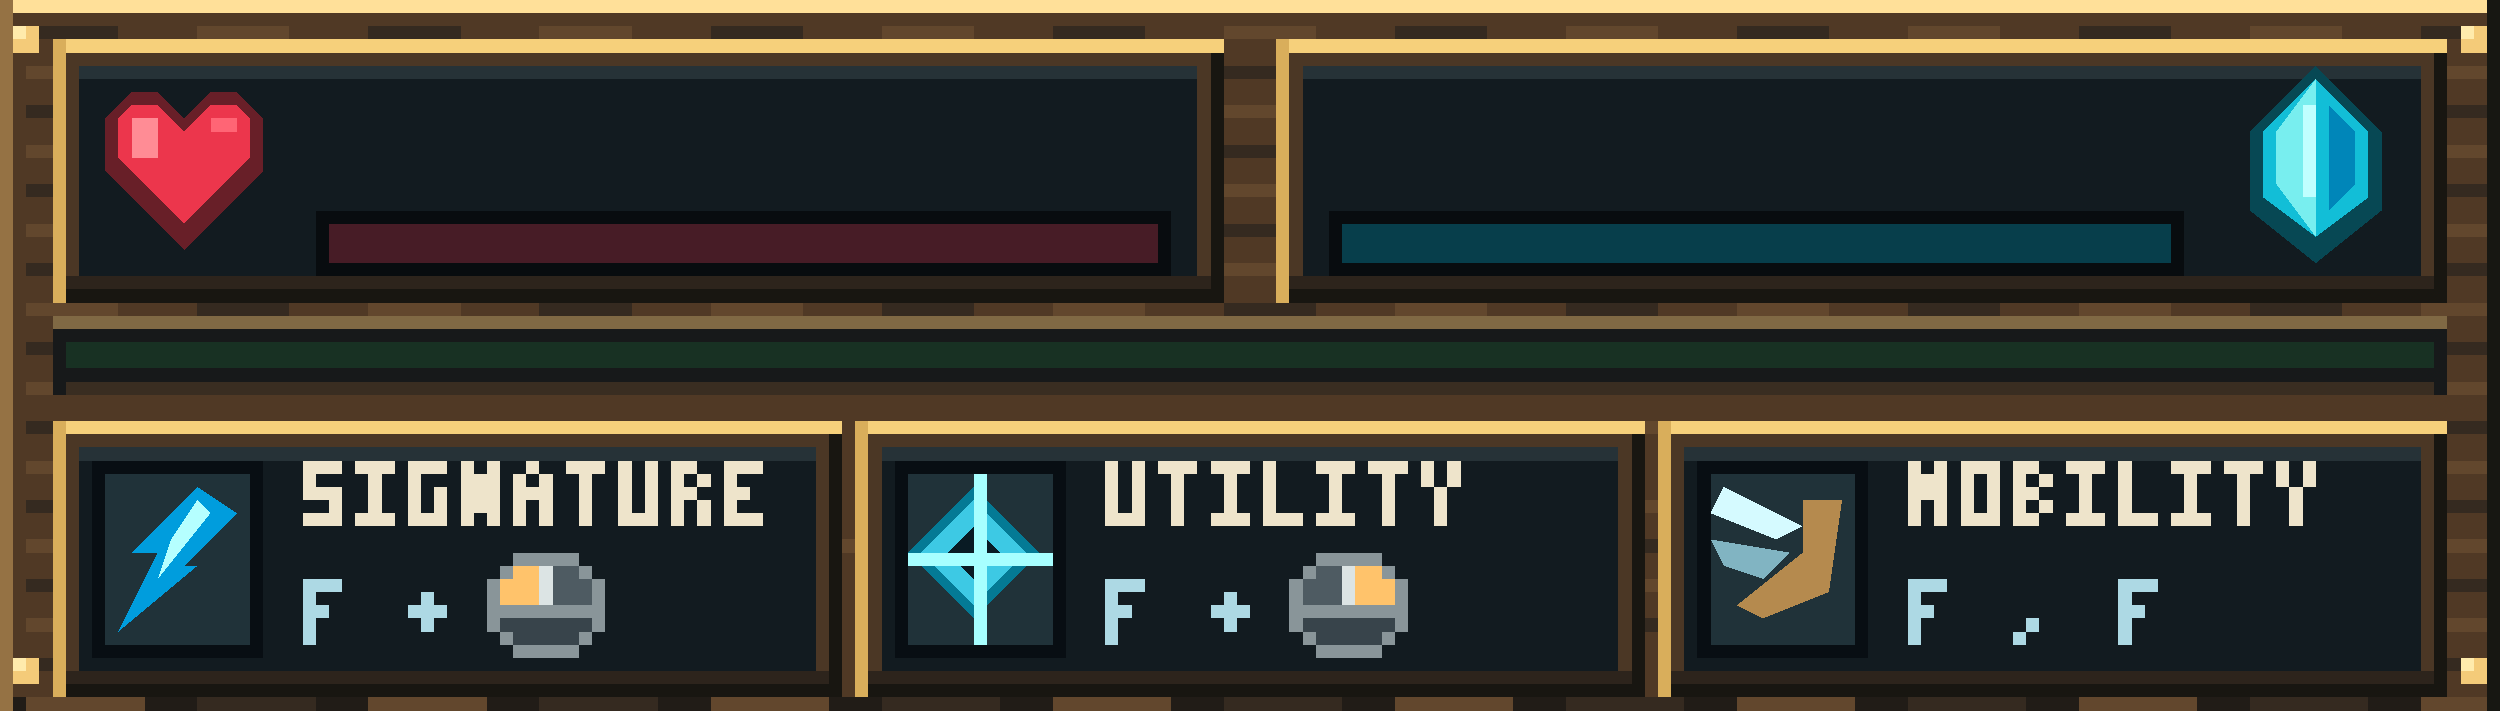
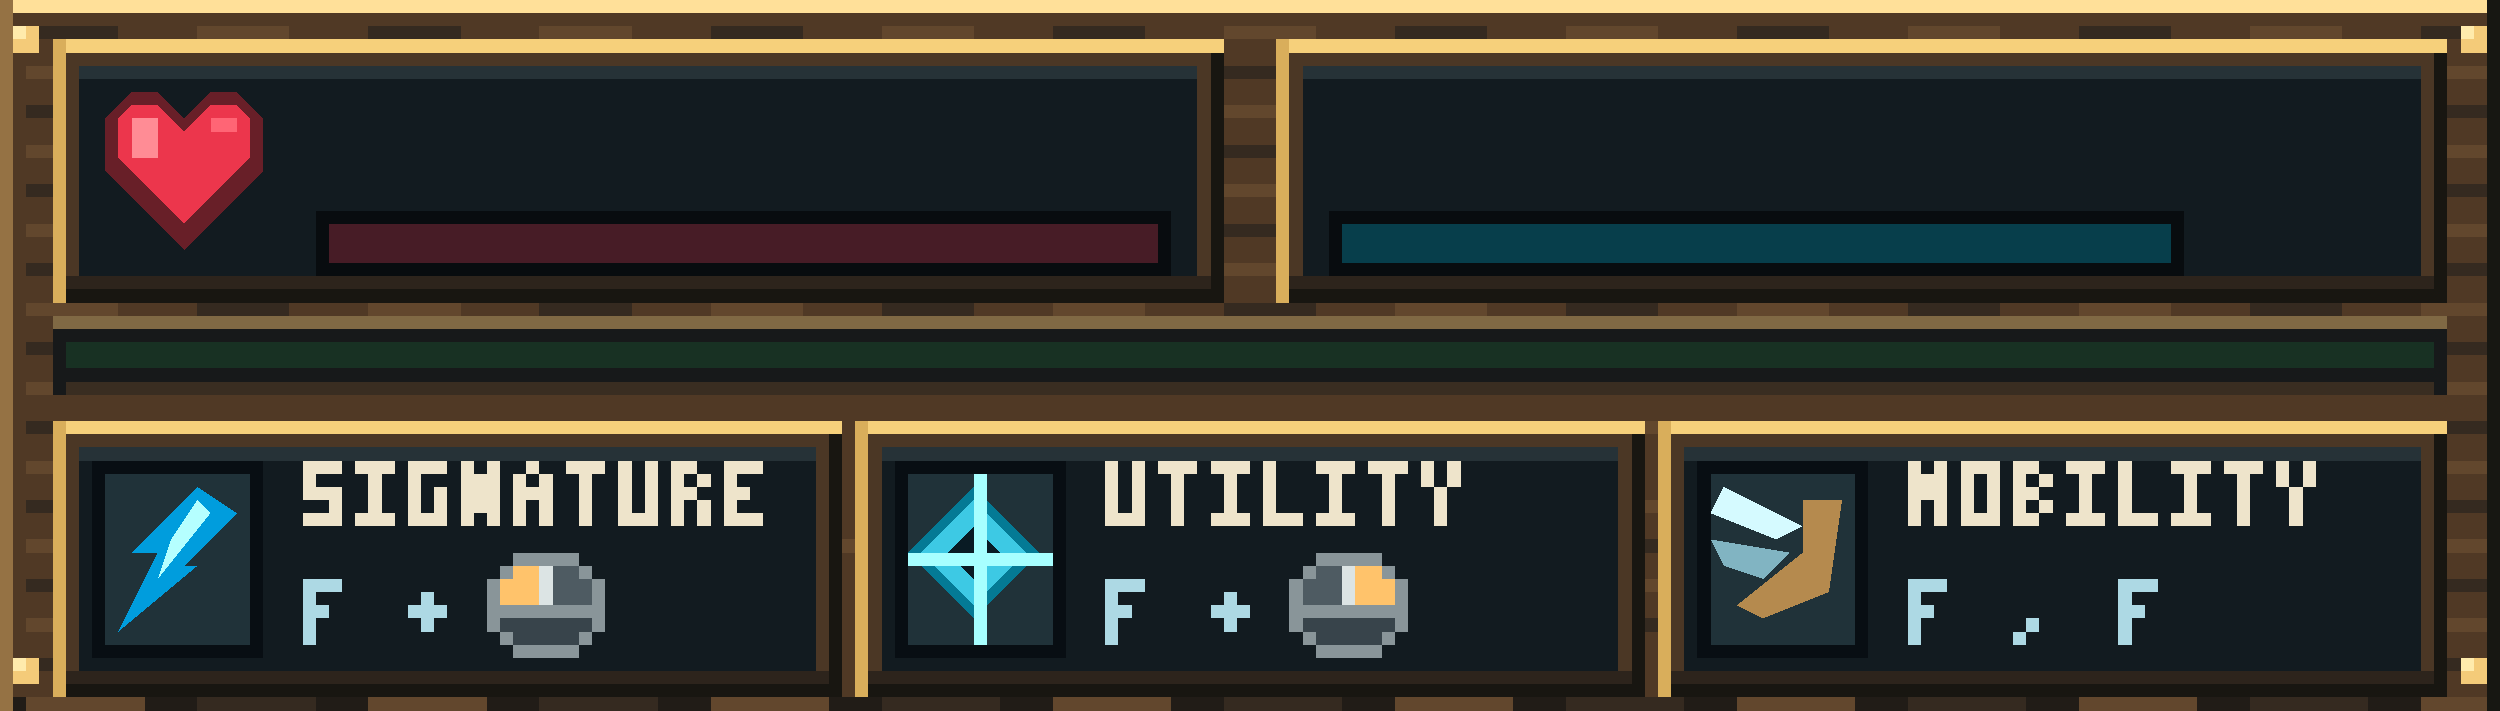
<svg xmlns="http://www.w3.org/2000/svg" width="190" height="54" viewBox="0 0 190 54" shape-rendering="crispEdges">
  <rect x="0" y="0" width="190" height="54" fill="#211c17" />
  <rect x="1" y="1" width="188" height="52" fill="#503925" />
  <rect x="2" y="2" width="7" height="1" fill="#352a20" />
  <rect x="15" y="2" width="7" height="1" fill="#62472d" />
  <rect x="28" y="2" width="7" height="1" fill="#352a20" />
  <rect x="41" y="2" width="7" height="1" fill="#62472d" />
  <rect x="54" y="2" width="7" height="1" fill="#352a20" />
  <rect x="67" y="2" width="7" height="1" fill="#62472d" />
  <rect x="80" y="2" width="7" height="1" fill="#352a20" />
  <rect x="93" y="2" width="7" height="1" fill="#62472d" />
  <rect x="106" y="2" width="7" height="1" fill="#352a20" />
  <rect x="119" y="2" width="7" height="1" fill="#62472d" />
  <rect x="132" y="2" width="7" height="1" fill="#352a20" />
  <rect x="145" y="2" width="7" height="1" fill="#62472d" />
  <rect x="158" y="2" width="7" height="1" fill="#352a20" />
  <rect x="171" y="2" width="7" height="1" fill="#62472d" />
  <rect x="184" y="2" width="7" height="1" fill="#352a20" />
  <rect x="2" y="5" width="10" height="1" fill="#62472d" />
  <rect x="15" y="5" width="10" height="1" fill="#352a20" />
  <rect x="28" y="5" width="10" height="1" fill="#62472d" />
  <rect x="41" y="5" width="10" height="1" fill="#352a20" />
  <rect x="54" y="5" width="10" height="1" fill="#62472d" />
  <rect x="67" y="5" width="10" height="1" fill="#352a20" />
  <rect x="80" y="5" width="10" height="1" fill="#62472d" />
  <rect x="93" y="5" width="10" height="1" fill="#352a20" />
  <rect x="106" y="5" width="10" height="1" fill="#62472d" />
  <rect x="119" y="5" width="10" height="1" fill="#352a20" />
  <rect x="132" y="5" width="10" height="1" fill="#62472d" />
  <rect x="145" y="5" width="10" height="1" fill="#352a20" />
  <rect x="158" y="5" width="10" height="1" fill="#62472d" />
  <rect x="171" y="5" width="10" height="1" fill="#352a20" />
  <rect x="184" y="5" width="10" height="1" fill="#62472d" />
  <rect x="2" y="8" width="6" height="1" fill="#352a20" />
  <rect x="15" y="8" width="6" height="1" fill="#62472d" />
  <rect x="28" y="8" width="6" height="1" fill="#352a20" />
  <rect x="41" y="8" width="6" height="1" fill="#62472d" />
  <rect x="54" y="8" width="6" height="1" fill="#352a20" />
  <rect x="67" y="8" width="6" height="1" fill="#62472d" />
  <rect x="80" y="8" width="6" height="1" fill="#352a20" />
  <rect x="93" y="8" width="6" height="1" fill="#62472d" />
  <rect x="106" y="8" width="6" height="1" fill="#352a20" />
  <rect x="119" y="8" width="6" height="1" fill="#62472d" />
  <rect x="132" y="8" width="6" height="1" fill="#352a20" />
  <rect x="145" y="8" width="6" height="1" fill="#62472d" />
  <rect x="158" y="8" width="6" height="1" fill="#352a20" />
  <rect x="171" y="8" width="6" height="1" fill="#62472d" />
  <rect x="184" y="8" width="6" height="1" fill="#352a20" />
  <rect x="2" y="11" width="9" height="1" fill="#62472d" />
  <rect x="15" y="11" width="9" height="1" fill="#352a20" />
  <rect x="28" y="11" width="9" height="1" fill="#62472d" />
  <rect x="41" y="11" width="9" height="1" fill="#352a20" />
  <rect x="54" y="11" width="9" height="1" fill="#62472d" />
  <rect x="67" y="11" width="9" height="1" fill="#352a20" />
  <rect x="80" y="11" width="9" height="1" fill="#62472d" />
  <rect x="93" y="11" width="9" height="1" fill="#352a20" />
  <rect x="106" y="11" width="9" height="1" fill="#62472d" />
  <rect x="119" y="11" width="9" height="1" fill="#352a20" />
  <rect x="132" y="11" width="9" height="1" fill="#62472d" />
  <rect x="145" y="11" width="9" height="1" fill="#352a20" />
  <rect x="158" y="11" width="9" height="1" fill="#62472d" />
  <rect x="171" y="11" width="9" height="1" fill="#352a20" />
  <rect x="184" y="11" width="9" height="1" fill="#62472d" />
  <rect x="2" y="14" width="5" height="1" fill="#352a20" />
  <rect x="15" y="14" width="5" height="1" fill="#62472d" />
  <rect x="28" y="14" width="5" height="1" fill="#352a20" />
  <rect x="41" y="14" width="5" height="1" fill="#62472d" />
  <rect x="54" y="14" width="5" height="1" fill="#352a20" />
  <rect x="67" y="14" width="5" height="1" fill="#62472d" />
  <rect x="80" y="14" width="5" height="1" fill="#352a20" />
  <rect x="93" y="14" width="5" height="1" fill="#62472d" />
  <rect x="106" y="14" width="5" height="1" fill="#352a20" />
  <rect x="119" y="14" width="5" height="1" fill="#62472d" />
  <rect x="132" y="14" width="5" height="1" fill="#352a20" />
  <rect x="145" y="14" width="5" height="1" fill="#62472d" />
  <rect x="158" y="14" width="5" height="1" fill="#352a20" />
  <rect x="171" y="14" width="5" height="1" fill="#62472d" />
  <rect x="184" y="14" width="5" height="1" fill="#352a20" />
  <rect x="2" y="17" width="8" height="1" fill="#62472d" />
  <rect x="15" y="17" width="8" height="1" fill="#352a20" />
  <rect x="28" y="17" width="8" height="1" fill="#62472d" />
  <rect x="41" y="17" width="8" height="1" fill="#352a20" />
  <rect x="54" y="17" width="8" height="1" fill="#62472d" />
  <rect x="67" y="17" width="8" height="1" fill="#352a20" />
  <rect x="80" y="17" width="8" height="1" fill="#62472d" />
  <rect x="93" y="17" width="8" height="1" fill="#352a20" />
  <rect x="106" y="17" width="8" height="1" fill="#62472d" />
  <rect x="119" y="17" width="8" height="1" fill="#352a20" />
  <rect x="132" y="17" width="8" height="1" fill="#62472d" />
  <rect x="145" y="17" width="8" height="1" fill="#352a20" />
  <rect x="158" y="17" width="8" height="1" fill="#62472d" />
  <rect x="171" y="17" width="8" height="1" fill="#352a20" />
  <rect x="184" y="17" width="8" height="1" fill="#62472d" />
  <rect x="2" y="20" width="11" height="1" fill="#352a20" />
  <rect x="15" y="20" width="11" height="1" fill="#62472d" />
  <rect x="28" y="20" width="11" height="1" fill="#352a20" />
  <rect x="41" y="20" width="11" height="1" fill="#62472d" />
  <rect x="54" y="20" width="11" height="1" fill="#352a20" />
  <rect x="67" y="20" width="11" height="1" fill="#62472d" />
  <rect x="80" y="20" width="11" height="1" fill="#352a20" />
  <rect x="93" y="20" width="11" height="1" fill="#62472d" />
  <rect x="106" y="20" width="11" height="1" fill="#352a20" />
  <rect x="119" y="20" width="11" height="1" fill="#62472d" />
  <rect x="132" y="20" width="11" height="1" fill="#352a20" />
  <rect x="145" y="20" width="11" height="1" fill="#62472d" />
  <rect x="158" y="20" width="11" height="1" fill="#352a20" />
  <rect x="171" y="20" width="11" height="1" fill="#62472d" />
  <rect x="184" y="20" width="11" height="1" fill="#352a20" />
  <rect x="2" y="23" width="7" height="1" fill="#62472d" />
  <rect x="15" y="23" width="7" height="1" fill="#352a20" />
  <rect x="28" y="23" width="7" height="1" fill="#62472d" />
  <rect x="41" y="23" width="7" height="1" fill="#352a20" />
  <rect x="54" y="23" width="7" height="1" fill="#62472d" />
  <rect x="67" y="23" width="7" height="1" fill="#352a20" />
  <rect x="80" y="23" width="7" height="1" fill="#62472d" />
  <rect x="93" y="23" width="7" height="1" fill="#352a20" />
  <rect x="106" y="23" width="7" height="1" fill="#62472d" />
  <rect x="119" y="23" width="7" height="1" fill="#352a20" />
  <rect x="132" y="23" width="7" height="1" fill="#62472d" />
  <rect x="145" y="23" width="7" height="1" fill="#352a20" />
  <rect x="158" y="23" width="7" height="1" fill="#62472d" />
  <rect x="171" y="23" width="7" height="1" fill="#352a20" />
  <rect x="184" y="23" width="7" height="1" fill="#62472d" />
  <rect x="2" y="26" width="10" height="1" fill="#352a20" />
  <rect x="15" y="26" width="10" height="1" fill="#62472d" />
  <rect x="28" y="26" width="10" height="1" fill="#352a20" />
  <rect x="41" y="26" width="10" height="1" fill="#62472d" />
  <rect x="54" y="26" width="10" height="1" fill="#352a20" />
  <rect x="67" y="26" width="10" height="1" fill="#62472d" />
  <rect x="80" y="26" width="10" height="1" fill="#352a20" />
  <rect x="93" y="26" width="10" height="1" fill="#62472d" />
  <rect x="106" y="26" width="10" height="1" fill="#352a20" />
  <rect x="119" y="26" width="10" height="1" fill="#62472d" />
  <rect x="132" y="26" width="10" height="1" fill="#352a20" />
  <rect x="145" y="26" width="10" height="1" fill="#62472d" />
  <rect x="158" y="26" width="10" height="1" fill="#352a20" />
  <rect x="171" y="26" width="10" height="1" fill="#62472d" />
  <rect x="184" y="26" width="10" height="1" fill="#352a20" />
  <rect x="2" y="29" width="6" height="1" fill="#62472d" />
  <rect x="15" y="29" width="6" height="1" fill="#352a20" />
  <rect x="28" y="29" width="6" height="1" fill="#62472d" />
  <rect x="41" y="29" width="6" height="1" fill="#352a20" />
  <rect x="54" y="29" width="6" height="1" fill="#62472d" />
  <rect x="67" y="29" width="6" height="1" fill="#352a20" />
  <rect x="80" y="29" width="6" height="1" fill="#62472d" />
  <rect x="93" y="29" width="6" height="1" fill="#352a20" />
  <rect x="106" y="29" width="6" height="1" fill="#62472d" />
  <rect x="119" y="29" width="6" height="1" fill="#352a20" />
  <rect x="132" y="29" width="6" height="1" fill="#62472d" />
  <rect x="145" y="29" width="6" height="1" fill="#352a20" />
  <rect x="158" y="29" width="6" height="1" fill="#62472d" />
  <rect x="171" y="29" width="6" height="1" fill="#352a20" />
  <rect x="184" y="29" width="6" height="1" fill="#62472d" />
  <rect x="2" y="32" width="9" height="1" fill="#352a20" />
  <rect x="15" y="32" width="9" height="1" fill="#62472d" />
  <rect x="28" y="32" width="9" height="1" fill="#352a20" />
  <rect x="41" y="32" width="9" height="1" fill="#62472d" />
  <rect x="54" y="32" width="9" height="1" fill="#352a20" />
  <rect x="67" y="32" width="9" height="1" fill="#62472d" />
  <rect x="80" y="32" width="9" height="1" fill="#352a20" />
  <rect x="93" y="32" width="9" height="1" fill="#62472d" />
  <rect x="106" y="32" width="9" height="1" fill="#352a20" />
  <rect x="119" y="32" width="9" height="1" fill="#62472d" />
  <rect x="132" y="32" width="9" height="1" fill="#352a20" />
  <rect x="145" y="32" width="9" height="1" fill="#62472d" />
  <rect x="158" y="32" width="9" height="1" fill="#352a20" />
  <rect x="171" y="32" width="9" height="1" fill="#62472d" />
  <rect x="184" y="32" width="9" height="1" fill="#352a20" />
  <rect x="2" y="35" width="5" height="1" fill="#62472d" />
  <rect x="15" y="35" width="5" height="1" fill="#352a20" />
  <rect x="28" y="35" width="5" height="1" fill="#62472d" />
  <rect x="41" y="35" width="5" height="1" fill="#352a20" />
  <rect x="54" y="35" width="5" height="1" fill="#62472d" />
  <rect x="67" y="35" width="5" height="1" fill="#352a20" />
  <rect x="80" y="35" width="5" height="1" fill="#62472d" />
  <rect x="93" y="35" width="5" height="1" fill="#352a20" />
  <rect x="106" y="35" width="5" height="1" fill="#62472d" />
  <rect x="119" y="35" width="5" height="1" fill="#352a20" />
  <rect x="132" y="35" width="5" height="1" fill="#62472d" />
  <rect x="145" y="35" width="5" height="1" fill="#352a20" />
  <rect x="158" y="35" width="5" height="1" fill="#62472d" />
  <rect x="171" y="35" width="5" height="1" fill="#352a20" />
  <rect x="184" y="35" width="5" height="1" fill="#62472d" />
  <rect x="2" y="38" width="8" height="1" fill="#352a20" />
  <rect x="15" y="38" width="8" height="1" fill="#62472d" />
  <rect x="28" y="38" width="8" height="1" fill="#352a20" />
  <rect x="41" y="38" width="8" height="1" fill="#62472d" />
  <rect x="54" y="38" width="8" height="1" fill="#352a20" />
  <rect x="67" y="38" width="8" height="1" fill="#62472d" />
  <rect x="80" y="38" width="8" height="1" fill="#352a20" />
  <rect x="93" y="38" width="8" height="1" fill="#62472d" />
  <rect x="106" y="38" width="8" height="1" fill="#352a20" />
  <rect x="119" y="38" width="8" height="1" fill="#62472d" />
  <rect x="132" y="38" width="8" height="1" fill="#352a20" />
  <rect x="145" y="38" width="8" height="1" fill="#62472d" />
  <rect x="158" y="38" width="8" height="1" fill="#352a20" />
  <rect x="171" y="38" width="8" height="1" fill="#62472d" />
  <rect x="184" y="38" width="8" height="1" fill="#352a20" />
  <rect x="2" y="41" width="11" height="1" fill="#62472d" />
  <rect x="15" y="41" width="11" height="1" fill="#352a20" />
  <rect x="28" y="41" width="11" height="1" fill="#62472d" />
  <rect x="41" y="41" width="11" height="1" fill="#352a20" />
  <rect x="54" y="41" width="11" height="1" fill="#62472d" />
  <rect x="67" y="41" width="11" height="1" fill="#352a20" />
  <rect x="80" y="41" width="11" height="1" fill="#62472d" />
  <rect x="93" y="41" width="11" height="1" fill="#352a20" />
  <rect x="106" y="41" width="11" height="1" fill="#62472d" />
  <rect x="119" y="41" width="11" height="1" fill="#352a20" />
  <rect x="132" y="41" width="11" height="1" fill="#62472d" />
  <rect x="145" y="41" width="11" height="1" fill="#352a20" />
  <rect x="158" y="41" width="11" height="1" fill="#62472d" />
  <rect x="171" y="41" width="11" height="1" fill="#352a20" />
  <rect x="184" y="41" width="11" height="1" fill="#62472d" />
  <rect x="2" y="44" width="7" height="1" fill="#352a20" />
  <rect x="15" y="44" width="7" height="1" fill="#62472d" />
  <rect x="28" y="44" width="7" height="1" fill="#352a20" />
  <rect x="41" y="44" width="7" height="1" fill="#62472d" />
  <rect x="54" y="44" width="7" height="1" fill="#352a20" />
  <rect x="67" y="44" width="7" height="1" fill="#62472d" />
  <rect x="80" y="44" width="7" height="1" fill="#352a20" />
  <rect x="93" y="44" width="7" height="1" fill="#62472d" />
  <rect x="106" y="44" width="7" height="1" fill="#352a20" />
  <rect x="119" y="44" width="7" height="1" fill="#62472d" />
  <rect x="132" y="44" width="7" height="1" fill="#352a20" />
  <rect x="145" y="44" width="7" height="1" fill="#62472d" />
  <rect x="158" y="44" width="7" height="1" fill="#352a20" />
  <rect x="171" y="44" width="7" height="1" fill="#62472d" />
  <rect x="184" y="44" width="7" height="1" fill="#352a20" />
  <rect x="2" y="47" width="10" height="1" fill="#62472d" />
  <rect x="15" y="47" width="10" height="1" fill="#352a20" />
  <rect x="28" y="47" width="10" height="1" fill="#62472d" />
  <rect x="41" y="47" width="10" height="1" fill="#352a20" />
  <rect x="54" y="47" width="10" height="1" fill="#62472d" />
  <rect x="67" y="47" width="10" height="1" fill="#352a20" />
  <rect x="80" y="47" width="10" height="1" fill="#62472d" />
  <rect x="93" y="47" width="10" height="1" fill="#352a20" />
  <rect x="106" y="47" width="10" height="1" fill="#62472d" />
  <rect x="119" y="47" width="10" height="1" fill="#352a20" />
  <rect x="132" y="47" width="10" height="1" fill="#62472d" />
  <rect x="145" y="47" width="10" height="1" fill="#352a20" />
  <rect x="158" y="47" width="10" height="1" fill="#62472d" />
  <rect x="171" y="47" width="10" height="1" fill="#352a20" />
  <rect x="184" y="47" width="10" height="1" fill="#62472d" />
  <rect x="2" y="50" width="6" height="1" fill="#352a20" />
  <rect x="15" y="50" width="6" height="1" fill="#62472d" />
  <rect x="28" y="50" width="6" height="1" fill="#352a20" />
  <rect x="41" y="50" width="6" height="1" fill="#62472d" />
  <rect x="54" y="50" width="6" height="1" fill="#352a20" />
  <rect x="67" y="50" width="6" height="1" fill="#62472d" />
  <rect x="80" y="50" width="6" height="1" fill="#352a20" />
  <rect x="93" y="50" width="6" height="1" fill="#62472d" />
  <rect x="106" y="50" width="6" height="1" fill="#352a20" />
  <rect x="119" y="50" width="6" height="1" fill="#62472d" />
  <rect x="132" y="50" width="6" height="1" fill="#352a20" />
  <rect x="145" y="50" width="6" height="1" fill="#62472d" />
  <rect x="158" y="50" width="6" height="1" fill="#352a20" />
  <rect x="171" y="50" width="6" height="1" fill="#62472d" />
  <rect x="184" y="50" width="6" height="1" fill="#352a20" />
  <rect x="2" y="53" width="9" height="1" fill="#62472d" />
  <rect x="15" y="53" width="9" height="1" fill="#352a20" />
  <rect x="28" y="53" width="9" height="1" fill="#62472d" />
  <rect x="41" y="53" width="9" height="1" fill="#352a20" />
  <rect x="54" y="53" width="9" height="1" fill="#62472d" />
  <rect x="67" y="53" width="9" height="1" fill="#352a20" />
  <rect x="80" y="53" width="9" height="1" fill="#62472d" />
  <rect x="93" y="53" width="9" height="1" fill="#352a20" />
  <rect x="106" y="53" width="9" height="1" fill="#62472d" />
  <rect x="119" y="53" width="9" height="1" fill="#352a20" />
  <rect x="132" y="53" width="9" height="1" fill="#62472d" />
  <rect x="145" y="53" width="9" height="1" fill="#352a20" />
  <rect x="158" y="53" width="9" height="1" fill="#62472d" />
  <rect x="171" y="53" width="9" height="1" fill="#352a20" />
  <rect x="184" y="53" width="9" height="1" fill="#62472d" />
  <rect x="0" y="0" width="190" height="1" fill="#ffe099" />
  <rect x="0" y="0" width="1" height="54" fill="#957244" />
  <rect x="189" y="0" width="1" height="54" fill="#171712" />
  <rect x="4" y="3" width="89" height="20" fill="#181611" />
  <rect x="4" y="3" width="89" height="1" fill="#f6d07b" />
  <rect x="4" y="3" width="1" height="20" fill="#d9ae5b" />
  <rect x="5" y="4" width="87" height="18" fill="#4b3725" />
  <rect x="6" y="5" width="85" height="16" fill="#121b20" />
  <rect x="6" y="5" width="85" height="1" fill="#263237" />
  <rect x="5" y="21" width="87" height="1" fill="#2d241c" />
  <rect x="97" y="3" width="89" height="20" fill="#181611" />
  <rect x="97" y="3" width="89" height="1" fill="#f6d07b" />
  <rect x="97" y="3" width="1" height="20" fill="#d9ae5b" />
  <rect x="98" y="4" width="87" height="18" fill="#4b3725" />
  <rect x="99" y="5" width="85" height="16" fill="#121b20" />
  <rect x="99" y="5" width="85" height="1" fill="#263237" />
  <rect x="98" y="21" width="87" height="1" fill="#2d241c" />
  <g transform="translate(8 7)">
    <polygon points="0,2 2,0 4,0 6,2 8,0 10,0 12,2 12,6 6,12 0,6" fill="#681f28" />
    <polygon points="1,2 2,1 4,1 6,3 8,1 10,1 11,2 11,5 6,10 1,5" fill="#ec364c" />
    <rect x="2" y="2" width="2" height="3" fill="#ff8c95" />
    <rect x="8" y="2" width="2" height="1" fill="#ff6575" />
-   </g>
-   <g transform="translate(171 5)">
-     <polygon points="5,0 10,5 10,11 5,15 0,11 0,5" fill="#074854" />
-     <polygon points="5,1 9,5 9,10 5,13 1,10 1,5" fill="#12bed7" />
-     <polygon points="5,1 5,13 2,9 2,5" fill="#78eeef" />
-     <polygon points="6,3 8,5 8,9 6,11" fill="#0086b9" />
-     <rect x="4" y="3" width="1" height="7" fill="#c0ffff" />
  </g>
  <rect x="24" y="16" width="65" height="5" fill="#080c0f" />
  <rect x="25" y="17" width="63" height="3" fill="#471c26" />
  <rect x="101" y="16" width="65" height="5" fill="#080c0f" />
  <rect x="102" y="17" width="63" height="3" fill="#073e4b" />
  <rect x="4" y="24" width="182" height="6" fill="#17191a" />
  <rect x="4" y="24" width="182" height="1" fill="#806944" />
  <rect x="5" y="26" width="180" height="2" fill="#183123" />
  <rect x="5" y="29" width="180" height="1" fill="#392d21" />
  <rect x="4" y="32" width="60" height="21" fill="#181611" />
  <rect x="4" y="32" width="60" height="1" fill="#f6d07b" />
  <rect x="4" y="32" width="1" height="21" fill="#d9ae5b" />
  <rect x="5" y="33" width="58" height="19" fill="#4b3725" />
  <rect x="6" y="34" width="56" height="17" fill="#121b20" />
  <rect x="6" y="34" width="56" height="1" fill="#263237" />
  <rect x="5" y="51" width="58" height="1" fill="#2d241c" />
  <rect x="7" y="35" width="13" height="15" fill="#080e13" />
  <rect x="8" y="36" width="11" height="13" fill="#203239" />
  <polygon points="15,37 18,39 14,43 15,43 9,48 12,42 10,42" fill="#009ddd" />
  <polygon points="15,38 16,39 12,44 13,41" fill="#b5ffff" />
  <rect x="23" y="35" width="1" height="1" fill="#eee4cb" />
  <rect x="24" y="35" width="1" height="1" fill="#eee4cb" />
  <rect x="25" y="35" width="1" height="1" fill="#eee4cb" />
  <rect x="23" y="36" width="1" height="1" fill="#eee4cb" />
  <rect x="23" y="37" width="1" height="1" fill="#eee4cb" />
  <rect x="24" y="37" width="1" height="1" fill="#eee4cb" />
  <rect x="25" y="37" width="1" height="1" fill="#eee4cb" />
  <rect x="25" y="38" width="1" height="1" fill="#eee4cb" />
  <rect x="23" y="39" width="1" height="1" fill="#eee4cb" />
  <rect x="24" y="39" width="1" height="1" fill="#eee4cb" />
  <rect x="25" y="39" width="1" height="1" fill="#eee4cb" />
  <rect x="27" y="35" width="1" height="1" fill="#eee4cb" />
  <rect x="28" y="35" width="1" height="1" fill="#eee4cb" />
  <rect x="29" y="35" width="1" height="1" fill="#eee4cb" />
  <rect x="28" y="36" width="1" height="1" fill="#eee4cb" />
  <rect x="28" y="37" width="1" height="1" fill="#eee4cb" />
  <rect x="28" y="38" width="1" height="1" fill="#eee4cb" />
  <rect x="27" y="39" width="1" height="1" fill="#eee4cb" />
  <rect x="28" y="39" width="1" height="1" fill="#eee4cb" />
  <rect x="29" y="39" width="1" height="1" fill="#eee4cb" />
  <rect x="31" y="35" width="1" height="1" fill="#eee4cb" />
  <rect x="32" y="35" width="1" height="1" fill="#eee4cb" />
  <rect x="33" y="35" width="1" height="1" fill="#eee4cb" />
  <rect x="31" y="36" width="1" height="1" fill="#eee4cb" />
  <rect x="31" y="37" width="1" height="1" fill="#eee4cb" />
  <rect x="33" y="37" width="1" height="1" fill="#eee4cb" />
  <rect x="31" y="38" width="1" height="1" fill="#eee4cb" />
  <rect x="33" y="38" width="1" height="1" fill="#eee4cb" />
  <rect x="31" y="39" width="1" height="1" fill="#eee4cb" />
  <rect x="32" y="39" width="1" height="1" fill="#eee4cb" />
  <rect x="33" y="39" width="1" height="1" fill="#eee4cb" />
  <rect x="35" y="35" width="1" height="1" fill="#eee4cb" />
  <rect x="37" y="35" width="1" height="1" fill="#eee4cb" />
  <rect x="35" y="36" width="1" height="1" fill="#eee4cb" />
  <rect x="36" y="36" width="1" height="1" fill="#eee4cb" />
  <rect x="37" y="36" width="1" height="1" fill="#eee4cb" />
  <rect x="35" y="37" width="1" height="1" fill="#eee4cb" />
  <rect x="36" y="37" width="1" height="1" fill="#eee4cb" />
  <rect x="37" y="37" width="1" height="1" fill="#eee4cb" />
  <rect x="35" y="38" width="1" height="1" fill="#eee4cb" />
  <rect x="36" y="38" width="1" height="1" fill="#eee4cb" />
  <rect x="37" y="38" width="1" height="1" fill="#eee4cb" />
  <rect x="35" y="39" width="1" height="1" fill="#eee4cb" />
  <rect x="37" y="39" width="1" height="1" fill="#eee4cb" />
  <rect x="40" y="35" width="1" height="1" fill="#eee4cb" />
  <rect x="39" y="36" width="1" height="1" fill="#eee4cb" />
  <rect x="41" y="36" width="1" height="1" fill="#eee4cb" />
  <rect x="39" y="37" width="1" height="1" fill="#eee4cb" />
  <rect x="40" y="37" width="1" height="1" fill="#eee4cb" />
  <rect x="41" y="37" width="1" height="1" fill="#eee4cb" />
  <rect x="39" y="38" width="1" height="1" fill="#eee4cb" />
  <rect x="41" y="38" width="1" height="1" fill="#eee4cb" />
  <rect x="39" y="39" width="1" height="1" fill="#eee4cb" />
  <rect x="41" y="39" width="1" height="1" fill="#eee4cb" />
  <rect x="43" y="35" width="1" height="1" fill="#eee4cb" />
  <rect x="44" y="35" width="1" height="1" fill="#eee4cb" />
  <rect x="45" y="35" width="1" height="1" fill="#eee4cb" />
  <rect x="44" y="36" width="1" height="1" fill="#eee4cb" />
  <rect x="44" y="37" width="1" height="1" fill="#eee4cb" />
  <rect x="44" y="38" width="1" height="1" fill="#eee4cb" />
  <rect x="44" y="39" width="1" height="1" fill="#eee4cb" />
  <rect x="47" y="35" width="1" height="1" fill="#eee4cb" />
  <rect x="49" y="35" width="1" height="1" fill="#eee4cb" />
  <rect x="47" y="36" width="1" height="1" fill="#eee4cb" />
  <rect x="49" y="36" width="1" height="1" fill="#eee4cb" />
  <rect x="47" y="37" width="1" height="1" fill="#eee4cb" />
  <rect x="49" y="37" width="1" height="1" fill="#eee4cb" />
  <rect x="47" y="38" width="1" height="1" fill="#eee4cb" />
  <rect x="49" y="38" width="1" height="1" fill="#eee4cb" />
  <rect x="47" y="39" width="1" height="1" fill="#eee4cb" />
  <rect x="48" y="39" width="1" height="1" fill="#eee4cb" />
  <rect x="49" y="39" width="1" height="1" fill="#eee4cb" />
  <rect x="51" y="35" width="1" height="1" fill="#eee4cb" />
  <rect x="52" y="35" width="1" height="1" fill="#eee4cb" />
  <rect x="51" y="36" width="1" height="1" fill="#eee4cb" />
  <rect x="53" y="36" width="1" height="1" fill="#eee4cb" />
  <rect x="51" y="37" width="1" height="1" fill="#eee4cb" />
  <rect x="52" y="37" width="1" height="1" fill="#eee4cb" />
  <rect x="51" y="38" width="1" height="1" fill="#eee4cb" />
  <rect x="53" y="38" width="1" height="1" fill="#eee4cb" />
  <rect x="51" y="39" width="1" height="1" fill="#eee4cb" />
  <rect x="53" y="39" width="1" height="1" fill="#eee4cb" />
  <rect x="55" y="35" width="1" height="1" fill="#eee4cb" />
  <rect x="56" y="35" width="1" height="1" fill="#eee4cb" />
  <rect x="57" y="35" width="1" height="1" fill="#eee4cb" />
  <rect x="55" y="36" width="1" height="1" fill="#eee4cb" />
  <rect x="55" y="37" width="1" height="1" fill="#eee4cb" />
  <rect x="56" y="37" width="1" height="1" fill="#eee4cb" />
  <rect x="55" y="38" width="1" height="1" fill="#eee4cb" />
  <rect x="55" y="39" width="1" height="1" fill="#eee4cb" />
  <rect x="56" y="39" width="1" height="1" fill="#eee4cb" />
  <rect x="57" y="39" width="1" height="1" fill="#eee4cb" />
  <rect x="23" y="44" width="1" height="1" fill="#add9e4" />
  <rect x="24" y="44" width="1" height="1" fill="#add9e4" />
  <rect x="25" y="44" width="1" height="1" fill="#add9e4" />
  <rect x="23" y="45" width="1" height="1" fill="#add9e4" />
  <rect x="23" y="46" width="1" height="1" fill="#add9e4" />
  <rect x="24" y="46" width="1" height="1" fill="#add9e4" />
  <rect x="23" y="47" width="1" height="1" fill="#add9e4" />
  <rect x="23" y="48" width="1" height="1" fill="#add9e4" />
  <rect x="32" y="45" width="1" height="1" fill="#add9e4" />
  <rect x="31" y="46" width="1" height="1" fill="#add9e4" />
  <rect x="32" y="46" width="1" height="1" fill="#add9e4" />
  <rect x="33" y="46" width="1" height="1" fill="#add9e4" />
  <rect x="32" y="47" width="1" height="1" fill="#add9e4" />
  <rect x="39" y="42" width="1" height="1" fill="#899599" />
  <rect x="40" y="42" width="1" height="1" fill="#899599" />
  <rect x="41" y="42" width="1" height="1" fill="#899599" />
  <rect x="42" y="42" width="1" height="1" fill="#899599" />
  <rect x="43" y="42" width="1" height="1" fill="#899599" />
  <rect x="38" y="43" width="1" height="1" fill="#899599" />
  <rect x="39" y="43" width="1" height="1" fill="#ffc36b" />
  <rect x="40" y="43" width="1" height="1" fill="#ffc36b" />
  <rect x="41" y="43" width="1" height="1" fill="#dce4e4" />
  <rect x="42" y="43" width="1" height="1" fill="#4e5b62" />
  <rect x="43" y="43" width="1" height="1" fill="#4e5b62" />
  <rect x="44" y="43" width="1" height="1" fill="#899599" />
  <rect x="37" y="44" width="1" height="1" fill="#899599" />
  <rect x="38" y="44" width="1" height="1" fill="#ffc36b" />
  <rect x="39" y="44" width="1" height="1" fill="#ffc36b" />
  <rect x="40" y="44" width="1" height="1" fill="#ffc36b" />
  <rect x="41" y="44" width="1" height="1" fill="#dce4e4" />
  <rect x="42" y="44" width="1" height="1" fill="#4e5b62" />
  <rect x="43" y="44" width="1" height="1" fill="#4e5b62" />
  <rect x="44" y="44" width="1" height="1" fill="#4e5b62" />
  <rect x="45" y="44" width="1" height="1" fill="#899599" />
  <rect x="37" y="45" width="1" height="1" fill="#899599" />
  <rect x="38" y="45" width="1" height="1" fill="#ffc36b" />
  <rect x="39" y="45" width="1" height="1" fill="#ffc36b" />
  <rect x="40" y="45" width="1" height="1" fill="#ffc36b" />
  <rect x="41" y="45" width="1" height="1" fill="#dce4e4" />
  <rect x="42" y="45" width="1" height="1" fill="#4e5b62" />
  <rect x="43" y="45" width="1" height="1" fill="#4e5b62" />
  <rect x="44" y="45" width="1" height="1" fill="#4e5b62" />
  <rect x="45" y="45" width="1" height="1" fill="#899599" />
  <rect x="37" y="46" width="1" height="1" fill="#899599" />
  <rect x="38" y="46" width="1" height="1" fill="#899599" />
  <rect x="39" y="46" width="1" height="1" fill="#899599" />
  <rect x="40" y="46" width="1" height="1" fill="#899599" />
  <rect x="41" y="46" width="1" height="1" fill="#899599" />
  <rect x="42" y="46" width="1" height="1" fill="#899599" />
  <rect x="43" y="46" width="1" height="1" fill="#899599" />
  <rect x="44" y="46" width="1" height="1" fill="#899599" />
  <rect x="45" y="46" width="1" height="1" fill="#899599" />
  <rect x="37" y="47" width="1" height="1" fill="#899599" />
  <rect x="38" y="47" width="1" height="1" fill="#38444b" />
  <rect x="39" y="47" width="1" height="1" fill="#38444b" />
  <rect x="40" y="47" width="1" height="1" fill="#38444b" />
  <rect x="41" y="47" width="1" height="1" fill="#38444b" />
  <rect x="42" y="47" width="1" height="1" fill="#38444b" />
  <rect x="43" y="47" width="1" height="1" fill="#38444b" />
  <rect x="44" y="47" width="1" height="1" fill="#38444b" />
  <rect x="45" y="47" width="1" height="1" fill="#899599" />
  <rect x="38" y="48" width="1" height="1" fill="#899599" />
  <rect x="39" y="48" width="1" height="1" fill="#38444b" />
  <rect x="40" y="48" width="1" height="1" fill="#38444b" />
  <rect x="41" y="48" width="1" height="1" fill="#38444b" />
  <rect x="42" y="48" width="1" height="1" fill="#38444b" />
  <rect x="43" y="48" width="1" height="1" fill="#38444b" />
  <rect x="44" y="48" width="1" height="1" fill="#899599" />
  <rect x="39" y="49" width="1" height="1" fill="#899599" />
  <rect x="40" y="49" width="1" height="1" fill="#899599" />
  <rect x="41" y="49" width="1" height="1" fill="#899599" />
  <rect x="42" y="49" width="1" height="1" fill="#899599" />
  <rect x="43" y="49" width="1" height="1" fill="#899599" />
  <rect x="65" y="32" width="60" height="21" fill="#181611" />
  <rect x="65" y="32" width="60" height="1" fill="#f6d07b" />
  <rect x="65" y="32" width="1" height="21" fill="#d9ae5b" />
  <rect x="66" y="33" width="58" height="19" fill="#4b3725" />
  <rect x="67" y="34" width="56" height="17" fill="#121b20" />
  <rect x="67" y="34" width="56" height="1" fill="#263237" />
  <rect x="66" y="51" width="58" height="1" fill="#2d241c" />
  <rect x="68" y="35" width="13" height="15" fill="#080e13" />
  <rect x="69" y="36" width="11" height="13" fill="#203239" />
  <polygon points="74,37 79,42 74,47 69,42" fill="#047a95" />
  <polygon points="74,38 78,42 74,46 70,42" fill="#3dc9e4" />
  <polygon points="74,40 76,42 74,44 72,42" fill="#091b24" />
  <rect x="74" y="36" width="1" height="13" fill="#a7ffff" />
  <rect x="69" y="42" width="11" height="1" fill="#a7ffff" />
  <rect x="84" y="35" width="1" height="1" fill="#eee4cb" />
  <rect x="86" y="35" width="1" height="1" fill="#eee4cb" />
  <rect x="84" y="36" width="1" height="1" fill="#eee4cb" />
  <rect x="86" y="36" width="1" height="1" fill="#eee4cb" />
  <rect x="84" y="37" width="1" height="1" fill="#eee4cb" />
  <rect x="86" y="37" width="1" height="1" fill="#eee4cb" />
  <rect x="84" y="38" width="1" height="1" fill="#eee4cb" />
  <rect x="86" y="38" width="1" height="1" fill="#eee4cb" />
  <rect x="84" y="39" width="1" height="1" fill="#eee4cb" />
  <rect x="85" y="39" width="1" height="1" fill="#eee4cb" />
  <rect x="86" y="39" width="1" height="1" fill="#eee4cb" />
  <rect x="88" y="35" width="1" height="1" fill="#eee4cb" />
  <rect x="89" y="35" width="1" height="1" fill="#eee4cb" />
  <rect x="90" y="35" width="1" height="1" fill="#eee4cb" />
  <rect x="89" y="36" width="1" height="1" fill="#eee4cb" />
  <rect x="89" y="37" width="1" height="1" fill="#eee4cb" />
  <rect x="89" y="38" width="1" height="1" fill="#eee4cb" />
  <rect x="89" y="39" width="1" height="1" fill="#eee4cb" />
  <rect x="92" y="35" width="1" height="1" fill="#eee4cb" />
  <rect x="93" y="35" width="1" height="1" fill="#eee4cb" />
  <rect x="94" y="35" width="1" height="1" fill="#eee4cb" />
  <rect x="93" y="36" width="1" height="1" fill="#eee4cb" />
  <rect x="93" y="37" width="1" height="1" fill="#eee4cb" />
  <rect x="93" y="38" width="1" height="1" fill="#eee4cb" />
  <rect x="92" y="39" width="1" height="1" fill="#eee4cb" />
  <rect x="93" y="39" width="1" height="1" fill="#eee4cb" />
  <rect x="94" y="39" width="1" height="1" fill="#eee4cb" />
  <rect x="96" y="35" width="1" height="1" fill="#eee4cb" />
  <rect x="96" y="36" width="1" height="1" fill="#eee4cb" />
  <rect x="96" y="37" width="1" height="1" fill="#eee4cb" />
  <rect x="96" y="38" width="1" height="1" fill="#eee4cb" />
  <rect x="96" y="39" width="1" height="1" fill="#eee4cb" />
  <rect x="97" y="39" width="1" height="1" fill="#eee4cb" />
  <rect x="98" y="39" width="1" height="1" fill="#eee4cb" />
  <rect x="100" y="35" width="1" height="1" fill="#eee4cb" />
  <rect x="101" y="35" width="1" height="1" fill="#eee4cb" />
  <rect x="102" y="35" width="1" height="1" fill="#eee4cb" />
  <rect x="101" y="36" width="1" height="1" fill="#eee4cb" />
  <rect x="101" y="37" width="1" height="1" fill="#eee4cb" />
  <rect x="101" y="38" width="1" height="1" fill="#eee4cb" />
  <rect x="100" y="39" width="1" height="1" fill="#eee4cb" />
  <rect x="101" y="39" width="1" height="1" fill="#eee4cb" />
  <rect x="102" y="39" width="1" height="1" fill="#eee4cb" />
  <rect x="104" y="35" width="1" height="1" fill="#eee4cb" />
  <rect x="105" y="35" width="1" height="1" fill="#eee4cb" />
  <rect x="106" y="35" width="1" height="1" fill="#eee4cb" />
  <rect x="105" y="36" width="1" height="1" fill="#eee4cb" />
  <rect x="105" y="37" width="1" height="1" fill="#eee4cb" />
  <rect x="105" y="38" width="1" height="1" fill="#eee4cb" />
  <rect x="105" y="39" width="1" height="1" fill="#eee4cb" />
  <rect x="108" y="35" width="1" height="1" fill="#eee4cb" />
  <rect x="110" y="35" width="1" height="1" fill="#eee4cb" />
  <rect x="108" y="36" width="1" height="1" fill="#eee4cb" />
  <rect x="110" y="36" width="1" height="1" fill="#eee4cb" />
  <rect x="109" y="37" width="1" height="1" fill="#eee4cb" />
  <rect x="109" y="38" width="1" height="1" fill="#eee4cb" />
  <rect x="109" y="39" width="1" height="1" fill="#eee4cb" />
  <rect x="84" y="44" width="1" height="1" fill="#add9e4" />
  <rect x="85" y="44" width="1" height="1" fill="#add9e4" />
  <rect x="86" y="44" width="1" height="1" fill="#add9e4" />
  <rect x="84" y="45" width="1" height="1" fill="#add9e4" />
  <rect x="84" y="46" width="1" height="1" fill="#add9e4" />
  <rect x="85" y="46" width="1" height="1" fill="#add9e4" />
  <rect x="84" y="47" width="1" height="1" fill="#add9e4" />
  <rect x="84" y="48" width="1" height="1" fill="#add9e4" />
  <rect x="93" y="45" width="1" height="1" fill="#add9e4" />
  <rect x="92" y="46" width="1" height="1" fill="#add9e4" />
  <rect x="93" y="46" width="1" height="1" fill="#add9e4" />
  <rect x="94" y="46" width="1" height="1" fill="#add9e4" />
  <rect x="93" y="47" width="1" height="1" fill="#add9e4" />
  <rect x="100" y="42" width="1" height="1" fill="#899599" />
  <rect x="101" y="42" width="1" height="1" fill="#899599" />
  <rect x="102" y="42" width="1" height="1" fill="#899599" />
  <rect x="103" y="42" width="1" height="1" fill="#899599" />
  <rect x="104" y="42" width="1" height="1" fill="#899599" />
  <rect x="99" y="43" width="1" height="1" fill="#899599" />
  <rect x="100" y="43" width="1" height="1" fill="#4e5b62" />
  <rect x="101" y="43" width="1" height="1" fill="#4e5b62" />
  <rect x="102" y="43" width="1" height="1" fill="#dce4e4" />
  <rect x="103" y="43" width="1" height="1" fill="#ffc36b" />
  <rect x="104" y="43" width="1" height="1" fill="#ffc36b" />
  <rect x="105" y="43" width="1" height="1" fill="#899599" />
  <rect x="98" y="44" width="1" height="1" fill="#899599" />
  <rect x="99" y="44" width="1" height="1" fill="#4e5b62" />
  <rect x="100" y="44" width="1" height="1" fill="#4e5b62" />
  <rect x="101" y="44" width="1" height="1" fill="#4e5b62" />
  <rect x="102" y="44" width="1" height="1" fill="#dce4e4" />
  <rect x="103" y="44" width="1" height="1" fill="#ffc36b" />
  <rect x="104" y="44" width="1" height="1" fill="#ffc36b" />
  <rect x="105" y="44" width="1" height="1" fill="#ffc36b" />
  <rect x="106" y="44" width="1" height="1" fill="#899599" />
  <rect x="98" y="45" width="1" height="1" fill="#899599" />
  <rect x="99" y="45" width="1" height="1" fill="#4e5b62" />
  <rect x="100" y="45" width="1" height="1" fill="#4e5b62" />
  <rect x="101" y="45" width="1" height="1" fill="#4e5b62" />
  <rect x="102" y="45" width="1" height="1" fill="#dce4e4" />
  <rect x="103" y="45" width="1" height="1" fill="#ffc36b" />
  <rect x="104" y="45" width="1" height="1" fill="#ffc36b" />
  <rect x="105" y="45" width="1" height="1" fill="#ffc36b" />
  <rect x="106" y="45" width="1" height="1" fill="#899599" />
  <rect x="98" y="46" width="1" height="1" fill="#899599" />
  <rect x="99" y="46" width="1" height="1" fill="#899599" />
  <rect x="100" y="46" width="1" height="1" fill="#899599" />
  <rect x="101" y="46" width="1" height="1" fill="#899599" />
  <rect x="102" y="46" width="1" height="1" fill="#899599" />
  <rect x="103" y="46" width="1" height="1" fill="#899599" />
  <rect x="104" y="46" width="1" height="1" fill="#899599" />
  <rect x="105" y="46" width="1" height="1" fill="#899599" />
  <rect x="106" y="46" width="1" height="1" fill="#899599" />
  <rect x="98" y="47" width="1" height="1" fill="#899599" />
  <rect x="99" y="47" width="1" height="1" fill="#38444b" />
  <rect x="100" y="47" width="1" height="1" fill="#38444b" />
  <rect x="101" y="47" width="1" height="1" fill="#38444b" />
  <rect x="102" y="47" width="1" height="1" fill="#38444b" />
  <rect x="103" y="47" width="1" height="1" fill="#38444b" />
  <rect x="104" y="47" width="1" height="1" fill="#38444b" />
  <rect x="105" y="47" width="1" height="1" fill="#38444b" />
  <rect x="106" y="47" width="1" height="1" fill="#899599" />
  <rect x="99" y="48" width="1" height="1" fill="#899599" />
  <rect x="100" y="48" width="1" height="1" fill="#38444b" />
  <rect x="101" y="48" width="1" height="1" fill="#38444b" />
  <rect x="102" y="48" width="1" height="1" fill="#38444b" />
  <rect x="103" y="48" width="1" height="1" fill="#38444b" />
  <rect x="104" y="48" width="1" height="1" fill="#38444b" />
  <rect x="105" y="48" width="1" height="1" fill="#899599" />
  <rect x="100" y="49" width="1" height="1" fill="#899599" />
  <rect x="101" y="49" width="1" height="1" fill="#899599" />
  <rect x="102" y="49" width="1" height="1" fill="#899599" />
  <rect x="103" y="49" width="1" height="1" fill="#899599" />
  <rect x="104" y="49" width="1" height="1" fill="#899599" />
  <rect x="126" y="32" width="60" height="21" fill="#181611" />
  <rect x="126" y="32" width="60" height="1" fill="#f6d07b" />
  <rect x="126" y="32" width="1" height="21" fill="#d9ae5b" />
  <rect x="127" y="33" width="58" height="19" fill="#4b3725" />
  <rect x="128" y="34" width="56" height="17" fill="#121b20" />
  <rect x="128" y="34" width="56" height="1" fill="#263237" />
  <rect x="127" y="51" width="58" height="1" fill="#2d241c" />
  <rect x="129" y="35" width="13" height="15" fill="#080e13" />
  <rect x="130" y="36" width="11" height="13" fill="#203239" />
  <polygon points="137,38 140,38 139,45 134,47 132,46 137,42" fill="#b58a4e" />
  <polygon points="131,37 137,40 135,41 130,39" fill="#d5faff" />
  <polygon points="130,41 136,42 134,44 131,43" fill="#81b4c2" />
  <rect x="145" y="35" width="1" height="1" fill="#eee4cb" />
  <rect x="147" y="35" width="1" height="1" fill="#eee4cb" />
  <rect x="145" y="36" width="1" height="1" fill="#eee4cb" />
  <rect x="146" y="36" width="1" height="1" fill="#eee4cb" />
  <rect x="147" y="36" width="1" height="1" fill="#eee4cb" />
  <rect x="145" y="37" width="1" height="1" fill="#eee4cb" />
  <rect x="146" y="37" width="1" height="1" fill="#eee4cb" />
  <rect x="147" y="37" width="1" height="1" fill="#eee4cb" />
  <rect x="145" y="38" width="1" height="1" fill="#eee4cb" />
  <rect x="147" y="38" width="1" height="1" fill="#eee4cb" />
  <rect x="145" y="39" width="1" height="1" fill="#eee4cb" />
  <rect x="147" y="39" width="1" height="1" fill="#eee4cb" />
  <rect x="149" y="35" width="1" height="1" fill="#eee4cb" />
  <rect x="150" y="35" width="1" height="1" fill="#eee4cb" />
  <rect x="151" y="35" width="1" height="1" fill="#eee4cb" />
  <rect x="149" y="36" width="1" height="1" fill="#eee4cb" />
  <rect x="151" y="36" width="1" height="1" fill="#eee4cb" />
  <rect x="149" y="37" width="1" height="1" fill="#eee4cb" />
  <rect x="151" y="37" width="1" height="1" fill="#eee4cb" />
  <rect x="149" y="38" width="1" height="1" fill="#eee4cb" />
  <rect x="151" y="38" width="1" height="1" fill="#eee4cb" />
  <rect x="149" y="39" width="1" height="1" fill="#eee4cb" />
  <rect x="150" y="39" width="1" height="1" fill="#eee4cb" />
  <rect x="151" y="39" width="1" height="1" fill="#eee4cb" />
  <rect x="153" y="35" width="1" height="1" fill="#eee4cb" />
  <rect x="154" y="35" width="1" height="1" fill="#eee4cb" />
  <rect x="153" y="36" width="1" height="1" fill="#eee4cb" />
  <rect x="155" y="36" width="1" height="1" fill="#eee4cb" />
  <rect x="153" y="37" width="1" height="1" fill="#eee4cb" />
  <rect x="154" y="37" width="1" height="1" fill="#eee4cb" />
  <rect x="153" y="38" width="1" height="1" fill="#eee4cb" />
  <rect x="155" y="38" width="1" height="1" fill="#eee4cb" />
  <rect x="153" y="39" width="1" height="1" fill="#eee4cb" />
  <rect x="154" y="39" width="1" height="1" fill="#eee4cb" />
  <rect x="157" y="35" width="1" height="1" fill="#eee4cb" />
  <rect x="158" y="35" width="1" height="1" fill="#eee4cb" />
  <rect x="159" y="35" width="1" height="1" fill="#eee4cb" />
  <rect x="158" y="36" width="1" height="1" fill="#eee4cb" />
  <rect x="158" y="37" width="1" height="1" fill="#eee4cb" />
  <rect x="158" y="38" width="1" height="1" fill="#eee4cb" />
  <rect x="157" y="39" width="1" height="1" fill="#eee4cb" />
  <rect x="158" y="39" width="1" height="1" fill="#eee4cb" />
  <rect x="159" y="39" width="1" height="1" fill="#eee4cb" />
  <rect x="161" y="35" width="1" height="1" fill="#eee4cb" />
  <rect x="161" y="36" width="1" height="1" fill="#eee4cb" />
  <rect x="161" y="37" width="1" height="1" fill="#eee4cb" />
  <rect x="161" y="38" width="1" height="1" fill="#eee4cb" />
  <rect x="161" y="39" width="1" height="1" fill="#eee4cb" />
  <rect x="162" y="39" width="1" height="1" fill="#eee4cb" />
  <rect x="163" y="39" width="1" height="1" fill="#eee4cb" />
  <rect x="165" y="35" width="1" height="1" fill="#eee4cb" />
  <rect x="166" y="35" width="1" height="1" fill="#eee4cb" />
  <rect x="167" y="35" width="1" height="1" fill="#eee4cb" />
  <rect x="166" y="36" width="1" height="1" fill="#eee4cb" />
  <rect x="166" y="37" width="1" height="1" fill="#eee4cb" />
  <rect x="166" y="38" width="1" height="1" fill="#eee4cb" />
  <rect x="165" y="39" width="1" height="1" fill="#eee4cb" />
  <rect x="166" y="39" width="1" height="1" fill="#eee4cb" />
  <rect x="167" y="39" width="1" height="1" fill="#eee4cb" />
  <rect x="169" y="35" width="1" height="1" fill="#eee4cb" />
  <rect x="170" y="35" width="1" height="1" fill="#eee4cb" />
  <rect x="171" y="35" width="1" height="1" fill="#eee4cb" />
  <rect x="170" y="36" width="1" height="1" fill="#eee4cb" />
  <rect x="170" y="37" width="1" height="1" fill="#eee4cb" />
  <rect x="170" y="38" width="1" height="1" fill="#eee4cb" />
  <rect x="170" y="39" width="1" height="1" fill="#eee4cb" />
  <rect x="173" y="35" width="1" height="1" fill="#eee4cb" />
  <rect x="175" y="35" width="1" height="1" fill="#eee4cb" />
  <rect x="173" y="36" width="1" height="1" fill="#eee4cb" />
  <rect x="175" y="36" width="1" height="1" fill="#eee4cb" />
  <rect x="174" y="37" width="1" height="1" fill="#eee4cb" />
  <rect x="174" y="38" width="1" height="1" fill="#eee4cb" />
  <rect x="174" y="39" width="1" height="1" fill="#eee4cb" />
  <rect x="145" y="44" width="1" height="1" fill="#add9e4" />
  <rect x="146" y="44" width="1" height="1" fill="#add9e4" />
  <rect x="147" y="44" width="1" height="1" fill="#add9e4" />
  <rect x="145" y="45" width="1" height="1" fill="#add9e4" />
  <rect x="145" y="46" width="1" height="1" fill="#add9e4" />
  <rect x="146" y="46" width="1" height="1" fill="#add9e4" />
  <rect x="145" y="47" width="1" height="1" fill="#add9e4" />
  <rect x="145" y="48" width="1" height="1" fill="#add9e4" />
  <rect x="154" y="47" width="1" height="1" fill="#add9e4" />
  <rect x="153" y="48" width="1" height="1" fill="#add9e4" />
  <rect x="161" y="44" width="1" height="1" fill="#add9e4" />
  <rect x="162" y="44" width="1" height="1" fill="#add9e4" />
  <rect x="163" y="44" width="1" height="1" fill="#add9e4" />
  <rect x="161" y="45" width="1" height="1" fill="#add9e4" />
  <rect x="161" y="46" width="1" height="1" fill="#add9e4" />
  <rect x="162" y="46" width="1" height="1" fill="#add9e4" />
  <rect x="161" y="47" width="1" height="1" fill="#add9e4" />
  <rect x="161" y="48" width="1" height="1" fill="#add9e4" />
  <rect x="1" y="2" width="2" height="2" fill="#f4cb79" />
  <rect x="1" y="2" width="1" height="1" fill="#ffebac" />
  <rect x="1" y="50" width="2" height="2" fill="#f4cb79" />
  <rect x="1" y="50" width="1" height="1" fill="#ffebac" />
  <rect x="187" y="2" width="2" height="2" fill="#f4cb79" />
  <rect x="187" y="2" width="1" height="1" fill="#ffebac" />
  <rect x="187" y="50" width="2" height="2" fill="#f4cb79" />
  <rect x="187" y="50" width="1" height="1" fill="#ffebac" />
</svg>
